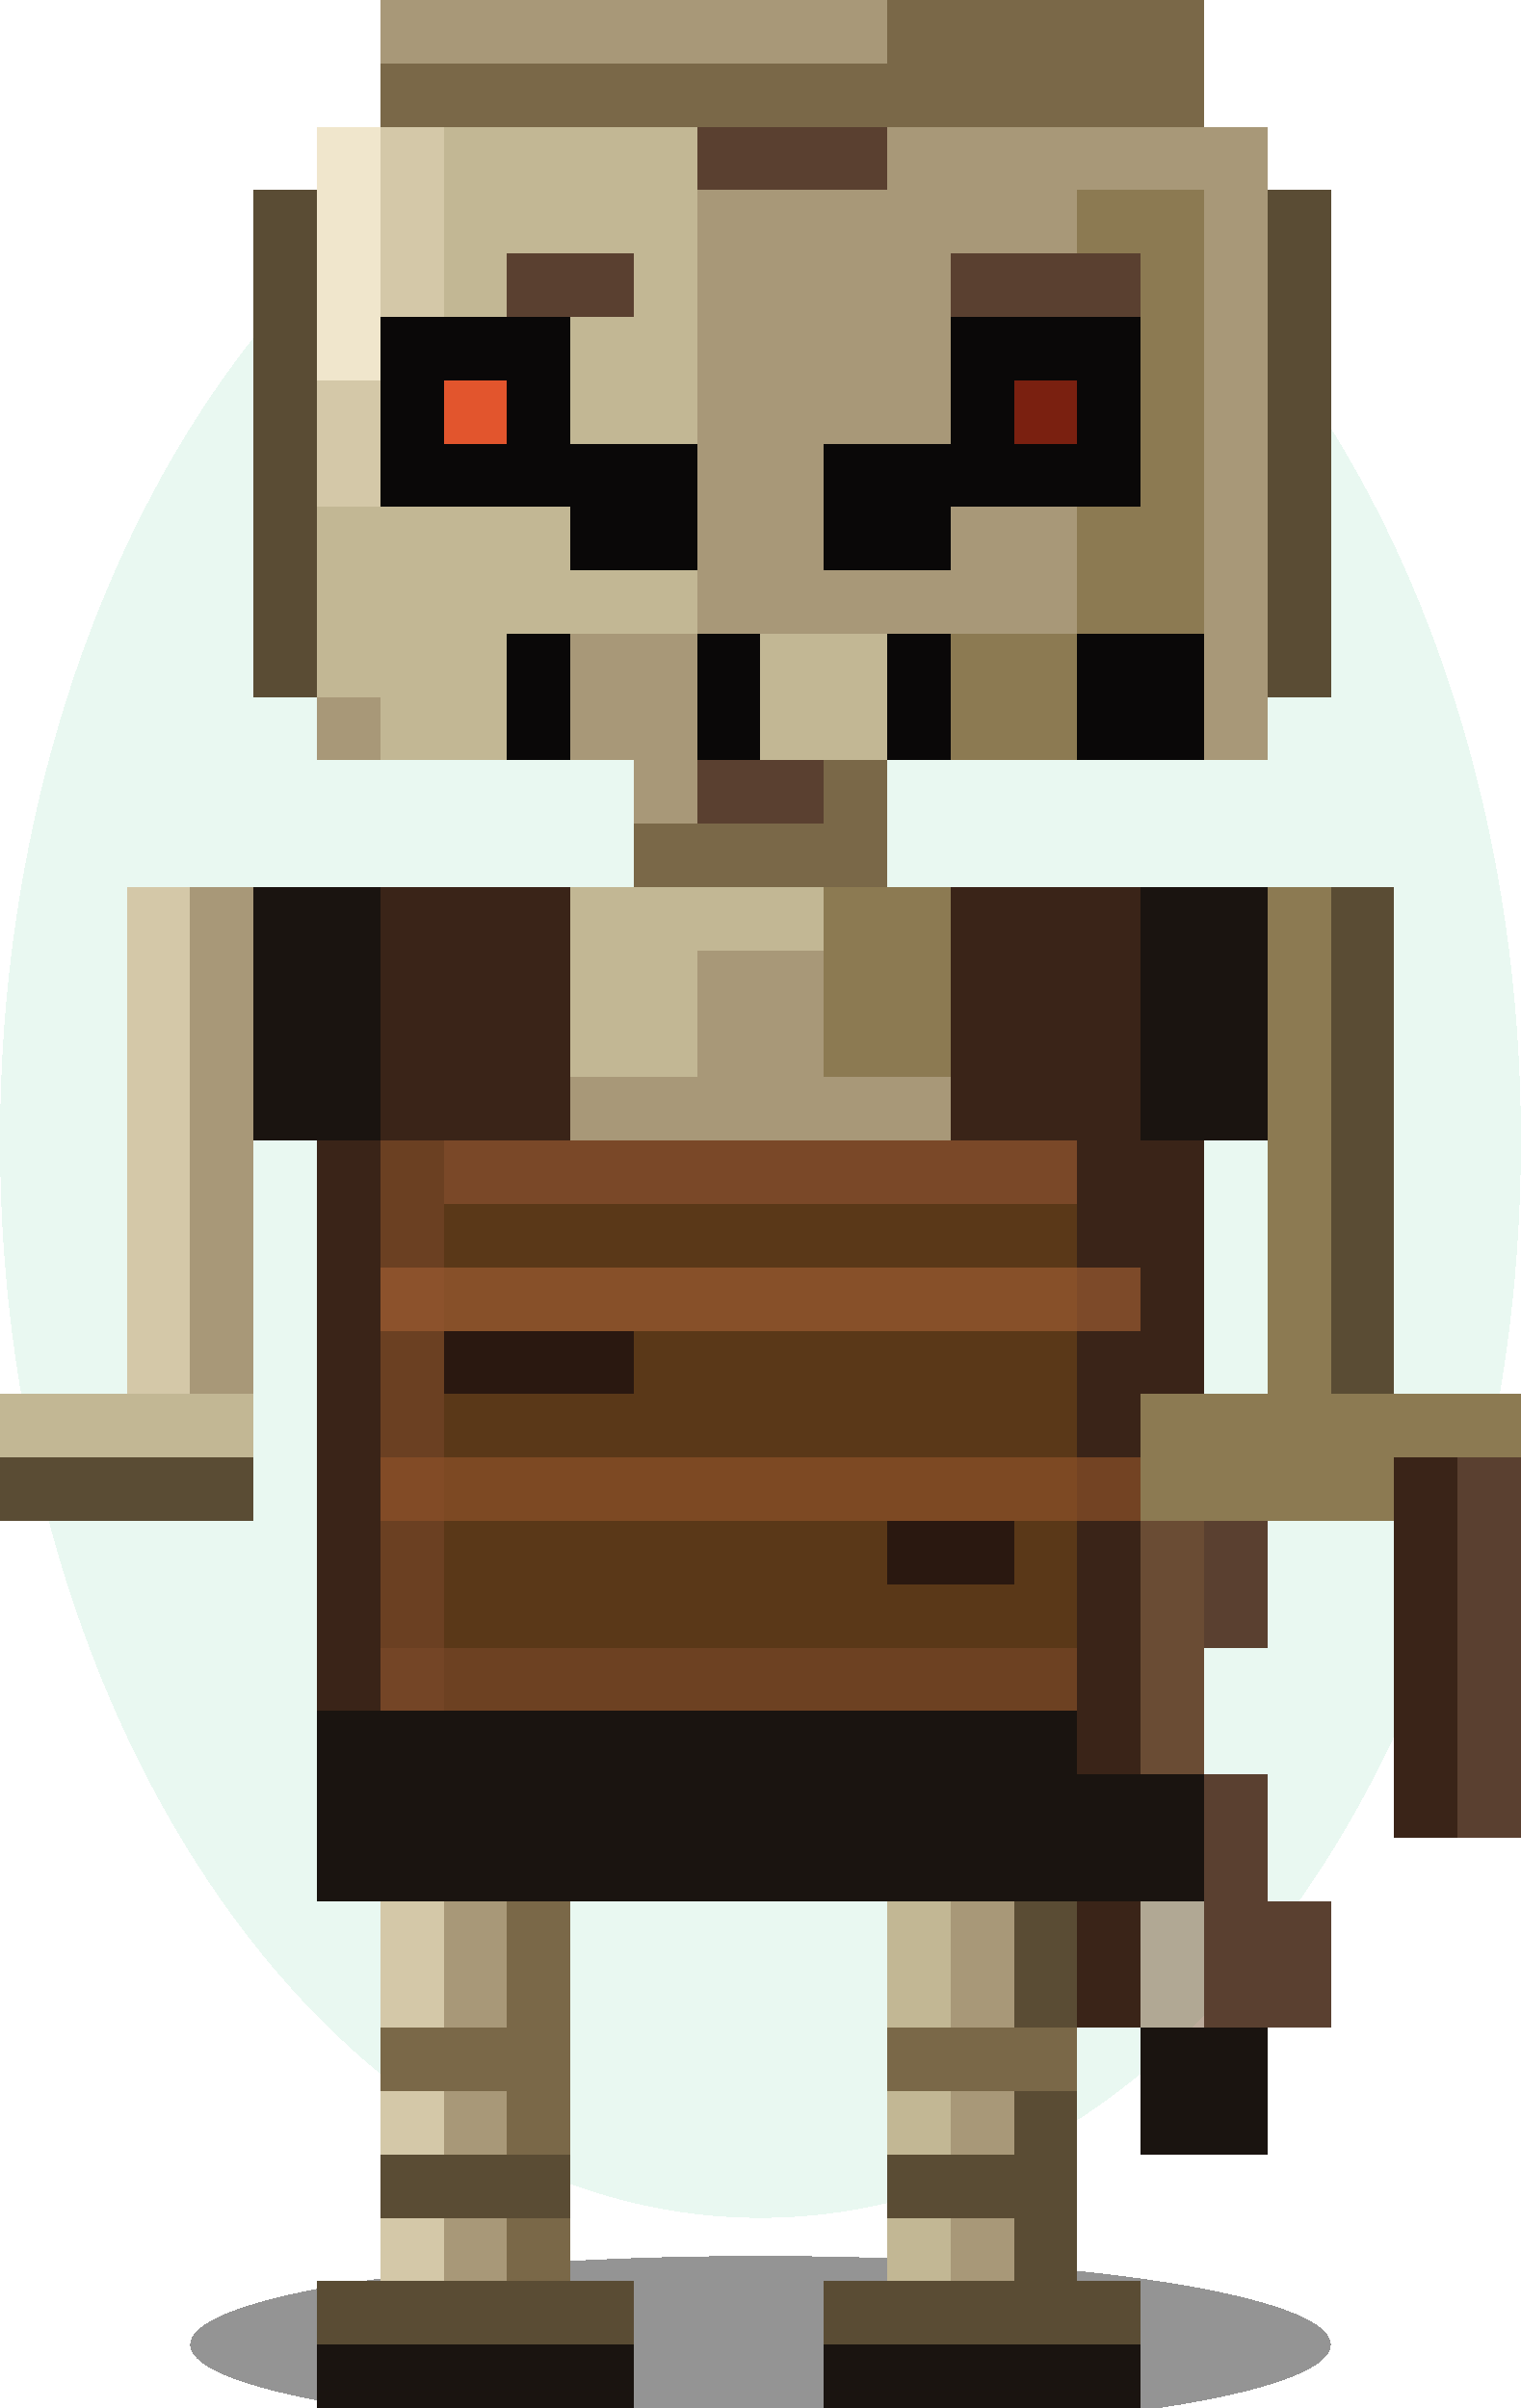
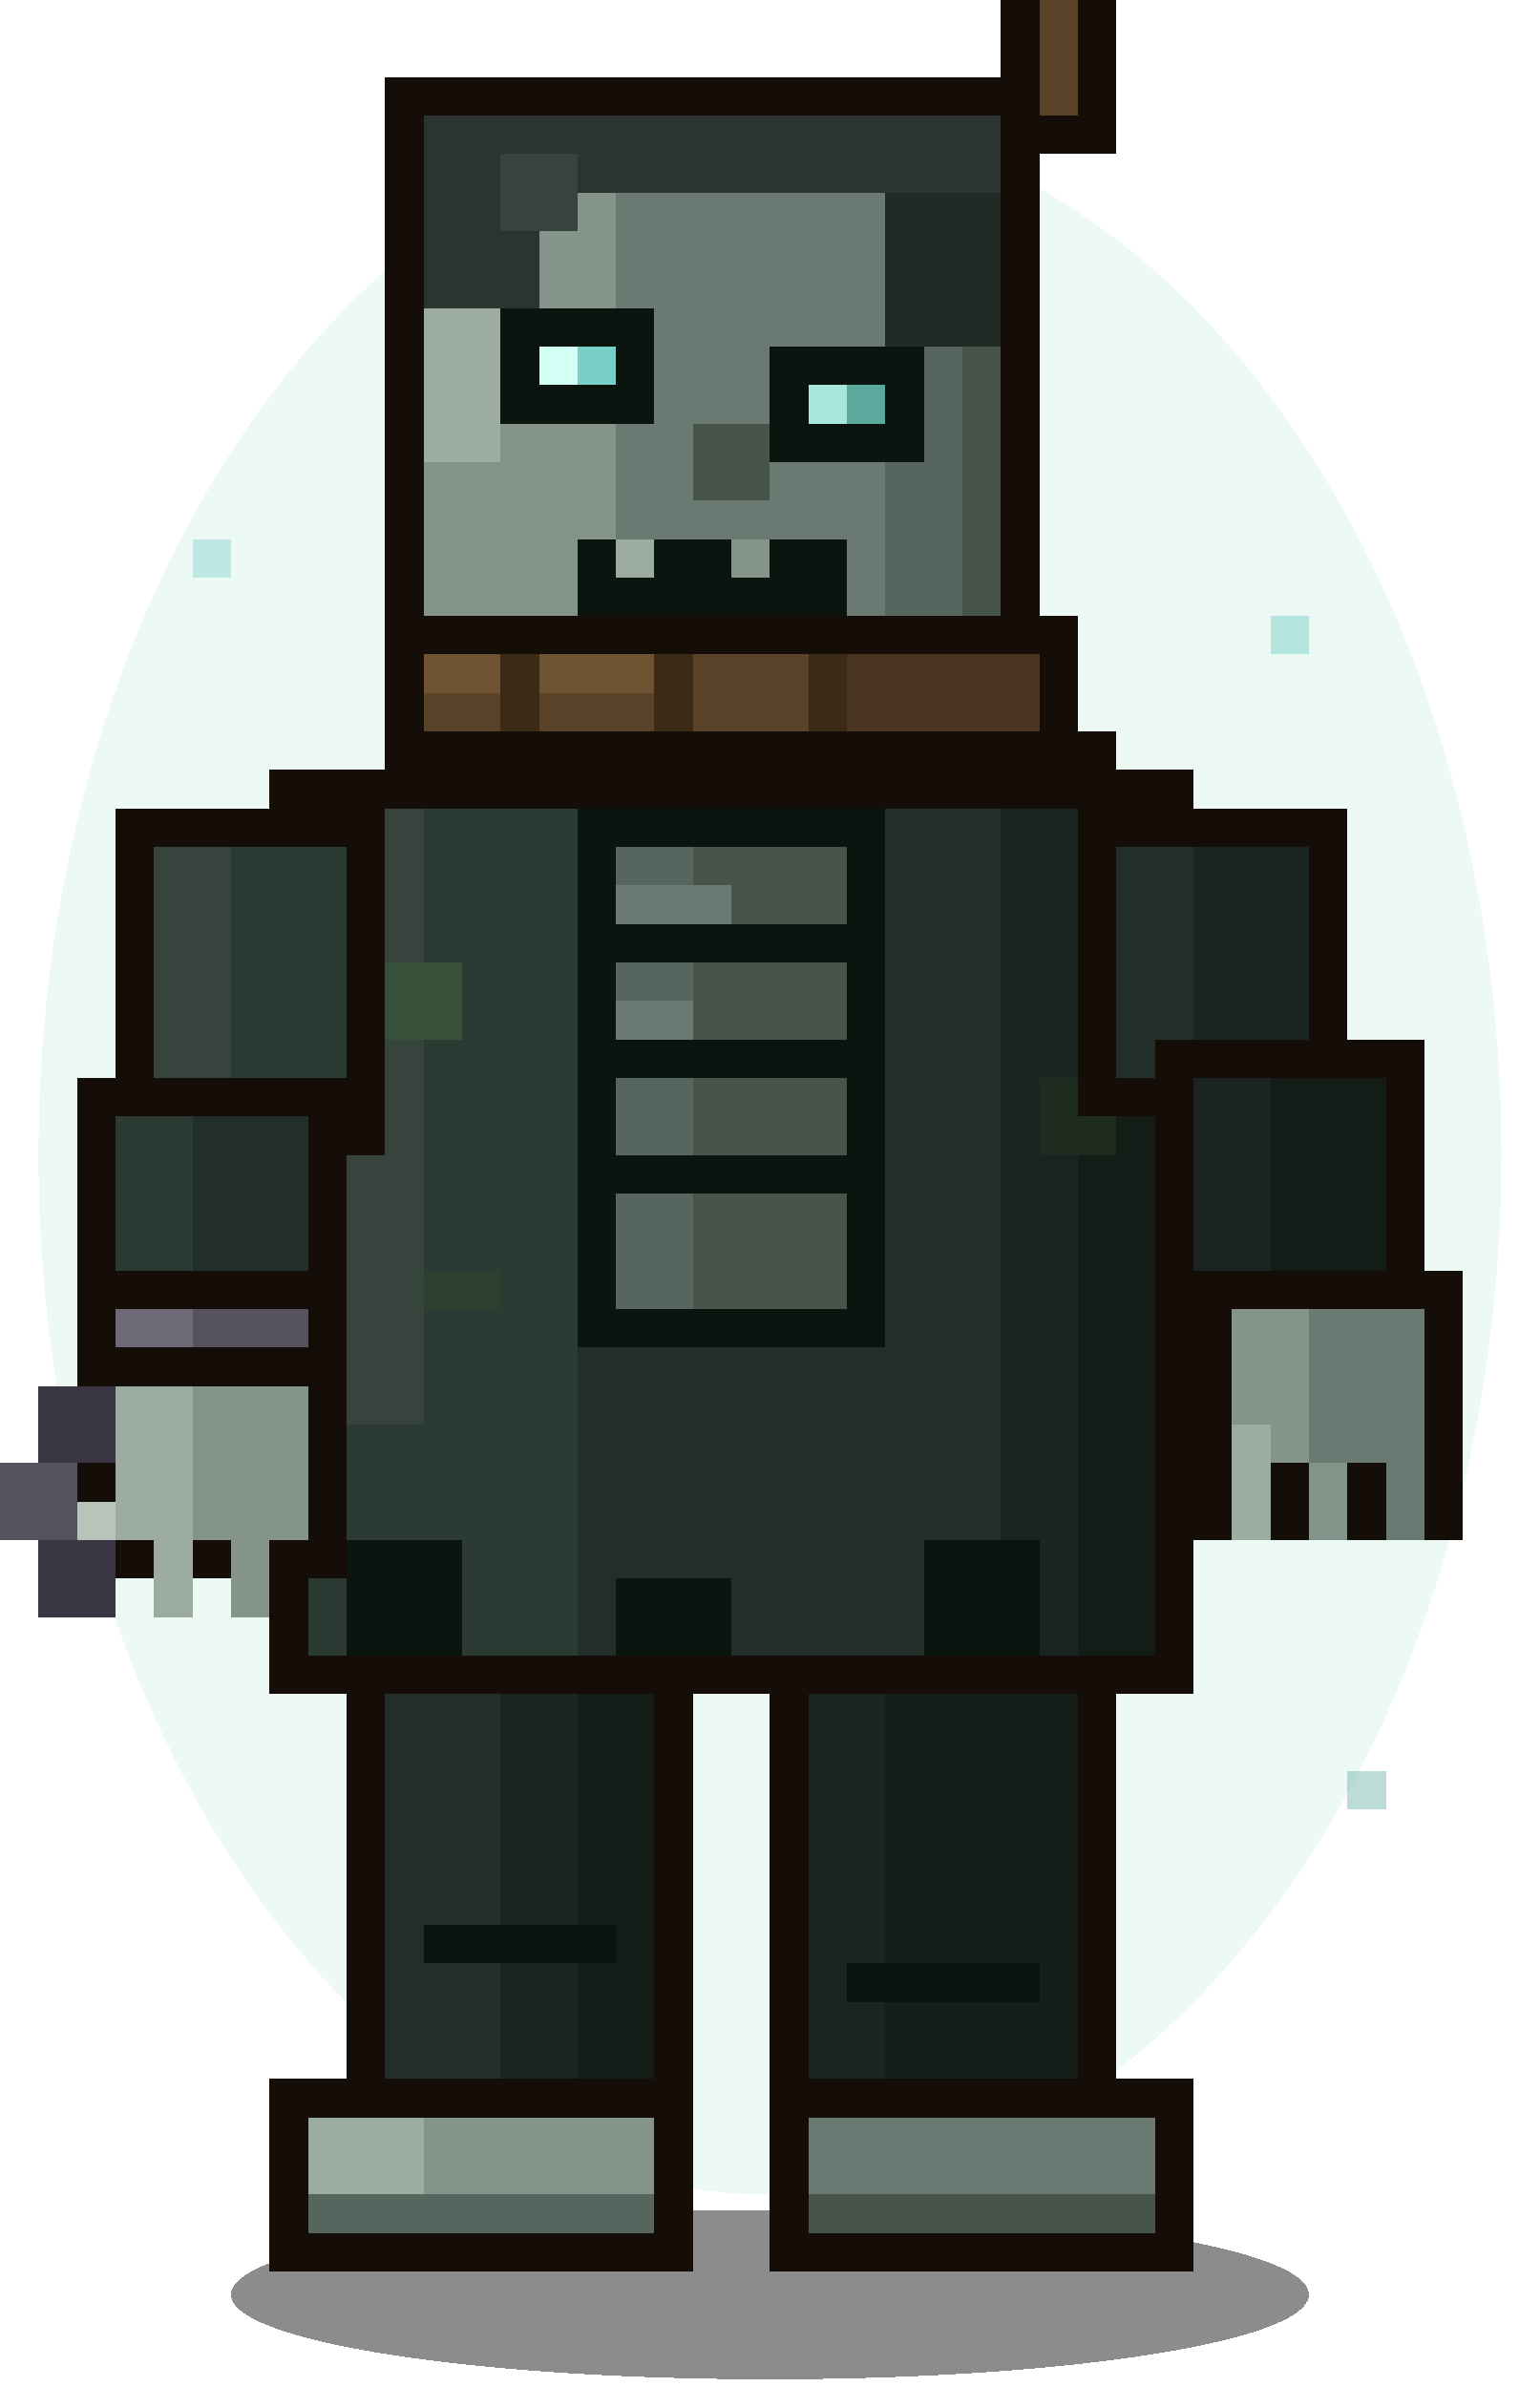
- <svg xmlns="http://www.w3.org/2000/svg" viewBox="0 0 24 38" shape-rendering="crispEdges" preserveAspectRatio="xMidYMax meet" aria-label="Gallows Wight">
-   <ellipse cx="12" cy="18" rx="12" ry="17" fill="#6ad0a0" opacity="0.15" />
-   <ellipse cx="12" cy="37" rx="9" ry="1.4" fill="#000" opacity="0.42" />
-   <rect x="6" y="0" width="13" height="2" fill="#7a6848" />
-   <rect x="6" y="0" width="8" height="1" fill="#a89878" />
-   <rect x="5" y="2" width="15" height="10" fill="#a89878" />
-   <rect x="5" y="2" width="6" height="9" fill="#c2b794" />
-   <rect x="5" y="2" width="2" height="6" fill="#d4c8a8" />
-   <rect x="5" y="2" width="1" height="4" fill="#f0e6cc" />
-   <rect x="4" y="3" width="1" height="8" fill="#5a4c34" />
-   <rect x="20" y="3" width="1" height="8" fill="#5a4c34" />
-   <rect x="17" y="3" width="2" height="8" fill="#8c7a52" />
-   <rect x="11" y="2" width="3" height="1" fill="#5a4030" />
-   <rect x="8" y="4" width="2" height="1" fill="#5a4030" />
-   <rect x="15" y="4" width="3" height="1" fill="#5a4030" />
-   <rect x="6" y="5" width="3" height="3" fill="#0a0808" />
-   <rect x="15" y="5" width="3" height="3" fill="#0a0808" />
-   <rect x="7" y="6" width="1" height="1" fill="#c43020" />
-   <rect x="16" y="6" width="1" height="1" fill="#7a2010" />
-   <rect x="7" y="6" width="1" height="1" fill="#ff7a3a" opacity="0.5" />
-   <rect x="9" y="7" width="2" height="2" fill="#0a0808" />
-   <rect x="13" y="7" width="2" height="2" fill="#0a0808" />
-   <rect x="6" y="10" width="13" height="2" fill="#0a0808" />
-   <rect x="6" y="10" width="2" height="2" fill="#c2b794" />
-   <rect x="9" y="10" width="2" height="2" fill="#a89878" />
-   <rect x="12" y="10" width="2" height="2" fill="#c2b794" />
-   <rect x="15" y="10" width="2" height="2" fill="#8c7a52" />
-   <rect x="10" y="12" width="4" height="2" fill="#7a6848" />
-   <rect x="10" y="12" width="2" height="1" fill="#a89878" />
-   <rect x="11" y="12" width="2" height="1" fill="#5a4030" />
-   <rect x="3" y="14" width="18" height="4" fill="#3a2418" />
-   <rect x="3" y="14" width="3" height="4" fill="#1a1410" />
-   <rect x="18" y="14" width="3" height="4" fill="#1a1410" />
-   <rect x="9" y="14" width="6" height="4" fill="#a89878" />
-   <rect x="9" y="14" width="6" height="1" fill="#c2b794" />
-   <rect x="9" y="14" width="2" height="3" fill="#c2b794" />
-   <rect x="13" y="14" width="2" height="3" fill="#8c7a52" />
-   <rect x="5" y="18" width="14" height="10" fill="#5a3818" />
-   <rect x="5" y="18" width="14" height="1" fill="#7a4828" />
-   <rect x="5" y="18" width="2" height="9" fill="#6b4022" />
-   <rect x="5" y="18" width="1" height="9" fill="#3a2418" />
-   <rect x="17" y="18" width="2" height="9" fill="#3a2418" />
-   <rect x="5" y="27" width="14" height="1" fill="#1a1410" />
-   <rect x="6" y="20" width="12" height="1" fill="#9a5a30" opacity="0.7" />
-   <rect x="6" y="23" width="12" height="1" fill="#8c5028" opacity="0.7" />
-   <rect x="6" y="26" width="12" height="1" fill="#7a4828" opacity="0.6" />
-   <rect x="7" y="21" width="3" height="1" fill="#2a1810" />
-   <rect x="14" y="24" width="2" height="1" fill="#2a1810" />
-   <rect x="2" y="14" width="2" height="9" fill="#a89878" />
-   <rect x="2" y="14" width="1" height="9" fill="#d4c8a8" />
-   <rect x="20" y="14" width="2" height="9" fill="#8c7a52" />
-   <rect x="21" y="14" width="1" height="9" fill="#5a4c34" />
-   <rect x="0" y="22" width="4" height="2" fill="#a89878" />
-   <rect x="0" y="22" width="4" height="1" fill="#c2b794" />
-   <rect x="0" y="23" width="4" height="1" fill="#5a4c34" />
-   <rect x="18" y="22" width="6" height="2" fill="#8c7a52" />
-   <rect x="22" y="23" width="2" height="6" fill="#5a4030" />
-   <rect x="22" y="23" width="1" height="6" fill="#3a2418" />
-   <rect x="18" y="24" width="2" height="2" fill="#5a4030" />
-   <rect x="17" y="26" width="2" height="2" fill="#5a4030" />
-   <rect x="18" y="28" width="2" height="2" fill="#5a4030" />
-   <rect x="19" y="30" width="2" height="2" fill="#5a4030" />
-   <rect x="18" y="32" width="2" height="2" fill="#5a4030" />
-   <rect x="18" y="24" width="1" height="8" fill="#7a5838" opacity="0.5" />
-   <rect x="17" y="26" width="1" height="6" fill="#3a2418" />
-   <rect x="18" y="32" width="2" height="2" fill="#1a1410" />
-   <rect x="5" y="28" width="14" height="2" fill="#1a1410" />
-   <rect x="6" y="30" width="3" height="6" fill="#a89878" />
-   <rect x="14" y="30" width="3" height="6" fill="#a89878" />
-   <rect x="6" y="30" width="1" height="6" fill="#d4c8a8" />
-   <rect x="14" y="30" width="1" height="6" fill="#c2b794" />
-   <rect x="8" y="30" width="1" height="6" fill="#7a6848" />
-   <rect x="16" y="30" width="1" height="6" fill="#5a4c34" />
-   <rect x="6" y="32" width="3" height="1" fill="#7a6848" />
-   <rect x="14" y="32" width="3" height="1" fill="#7a6848" />
-   <rect x="6" y="34" width="3" height="1" fill="#5a4c34" />
-   <rect x="14" y="34" width="3" height="1" fill="#5a4c34" />
-   <rect x="5" y="36" width="5" height="2" fill="#1a1410" />
-   <rect x="13" y="36" width="5" height="2" fill="#1a1410" />
-   <rect x="5" y="36" width="5" height="1" fill="#5a4c34" />
-   <rect x="13" y="36" width="5" height="1" fill="#5a4c34" />
+ <svg xmlns="http://www.w3.org/2000/svg" viewBox="0 0 40 62" shape-rendering="crispEdges" preserveAspectRatio="xMidYMax meet" aria-label="Gallows Wight">
+   <ellipse cx="20" cy="30" rx="19" ry="27" fill="#6ad0a0" opacity="0.12" />
+   <ellipse cx="20" cy="59.6" rx="14" ry="2.2" fill="#000" opacity="0.45" />
+   <rect x="26" y="0" width="3" height="4" fill="#150d08" />
+   <rect x="27" y="0" width="1" height="3" fill="#5a4228" />
+   <rect x="10" y="2" width="17" height="15" fill="#150d08" />
+   <rect x="11" y="3" width="15" height="13" fill="#6a7a72" />
+   <rect x="11" y="3" width="5" height="13" fill="#84948a" />
+   <rect x="11" y="3" width="2" height="9" fill="#9caca0" />
+   <rect x="23" y="3" width="3" height="13" fill="#56665e" />
+   <rect x="25" y="3" width="1" height="13" fill="#46544c" />
+   <rect x="11" y="3" width="15" height="2" fill="#2a3430" />
+   <rect x="11" y="5" width="3" height="3" fill="#2a3430" />
+   <rect x="23" y="5" width="3" height="4" fill="#222a26" />
+   <rect x="13" y="4" width="2" height="2" fill="#37433d" />
+   <rect x="13" y="8" width="4" height="3" fill="#0c1410" />
+   <rect x="20" y="9" width="4" height="3" fill="#0c1410" />
+   <rect x="14" y="9" width="2" height="1" fill="#7ad0c8" />
+   <rect x="21" y="10" width="2" height="1" fill="#5aa89e" />
+   <rect x="14" y="9" width="1" height="1" fill="#d4fff4" />
+   <rect x="21" y="10" width="1" height="1" fill="#a8e8dc" />
+   <rect x="18" y="11" width="2" height="2" fill="#46544c" />
+   <rect x="15" y="14" width="7" height="2" fill="#0c1410" />
+   <rect x="16" y="14" width="1" height="1" fill="#9caca0" />
+   <rect x="19" y="14" width="1" height="1" fill="#84948a" />
+   <rect x="10" y="16" width="18" height="4" fill="#150d08" />
+   <rect x="11" y="17" width="16" height="2" fill="#5a4228" />
+   <rect x="11" y="17" width="6" height="1" fill="#6e5232" />
+   <rect x="22" y="17" width="5" height="2" fill="#4a3620" />
+   <rect x="13" y="17" width="1" height="2" fill="#3a2a16" />
+   <rect x="17" y="17" width="1" height="2" fill="#3a2a16" />
+   <rect x="21" y="17" width="1" height="2" fill="#3a2a16" />
+   <rect x="24" y="19" width="5" height="4" fill="#150d08" />
+   <rect x="25" y="20" width="3" height="2" fill="#5a4228" />
+   <rect x="25" y="23" width="3" height="9" fill="#150d08" />
+   <rect x="26" y="24" width="1" height="8" fill="#5a4228" />
+   <rect x="27" y="24" width="1" height="6" fill="#3a2a16" />
+   <rect x="25" y="32" width="1" height="3" fill="#4a3620" />
+   <rect x="27" y="32" width="1" height="2" fill="#4a3620" />
+   <rect x="26" y="33" width="1" height="3" fill="#3a2a16" />
+   <rect x="7" y="20" width="24" height="24" fill="#150d08" />
+   <rect x="8" y="21" width="22" height="22" fill="#222e2a" />
+   <rect x="8" y="21" width="7" height="22" fill="#2c3a34" />
+   <rect x="8" y="21" width="3" height="16" fill="#37433d" />
+   <rect x="26" y="21" width="4" height="22" fill="#1a2420" />
+   <rect x="28" y="21" width="2" height="22" fill="#141c18" />
+   <rect x="15" y="21" width="8" height="14" fill="#0c1410" />
+   <rect x="16" y="22" width="6" height="12" fill="#46544c" />
+   <rect x="16" y="22" width="2" height="12" fill="#56665e" />
+   <rect x="16" y="24" width="6" height="1" fill="#0c1410" />
+   <rect x="16" y="27" width="6" height="1" fill="#0c1410" />
+   <rect x="16" y="30" width="6" height="1" fill="#0c1410" />
+   <rect x="16" y="23" width="3" height="1" fill="#6a7a72" />
+   <rect x="16" y="26" width="2" height="1" fill="#6a7a72" />
+   <rect x="10" y="25" width="2" height="2" fill="#37503a" />
+   <rect x="11" y="33" width="2" height="1" fill="#2c4030" />
+   <rect x="27" y="28" width="2" height="2" fill="#1e2c20" />
+   <rect x="9" y="40" width="3" height="3" fill="#0c1410" />
+   <rect x="16" y="41" width="3" height="2" fill="#0c1410" />
+   <rect x="24" y="40" width="3" height="3" fill="#0c1410" />
+   <rect x="3" y="21" width="7" height="9" fill="#150d08" />
+   <rect x="4" y="22" width="5" height="7" fill="#2c3a34" />
+   <rect x="4" y="22" width="2" height="7" fill="#37433d" />
+   <rect x="2" y="28" width="7" height="9" fill="#150d08" />
+   <rect x="3" y="29" width="5" height="7" fill="#222e2a" />
+   <rect x="3" y="29" width="2" height="7" fill="#2c3a34" />
+   <rect x="2" y="35" width="7" height="6" fill="#150d08" />
+   <rect x="3" y="36" width="5" height="4" fill="#84948a" />
+   <rect x="3" y="36" width="2" height="4" fill="#9caca0" />
+   <rect x="2" y="39" width="1" height="3" fill="#b8c4ba" />
+   <rect x="4" y="40" width="1" height="2" fill="#9caca0" />
+   <rect x="6" y="40" width="1" height="2" fill="#84948a" />
+   <rect x="2" y="33" width="7" height="3" fill="#150d08" />
+   <rect x="3" y="34" width="5" height="1" fill="#56525e" />
+   <rect x="3" y="34" width="2" height="1" fill="#6e6a78" />
+   <rect x="1" y="36" width="2" height="2" fill="#3a3644" />
+   <rect x="0" y="38" width="2" height="2" fill="#56525e" />
+   <rect x="1" y="40" width="2" height="2" fill="#3a3644" />
+   <rect x="28" y="21" width="7" height="8" fill="#150d08" />
+   <rect x="29" y="22" width="5" height="6" fill="#1a2420" />
+   <rect x="29" y="22" width="2" height="6" fill="#222e2a" />
+   <rect x="30" y="27" width="7" height="8" fill="#150d08" />
+   <rect x="31" y="28" width="5" height="6" fill="#141c18" />
+   <rect x="31" y="28" width="2" height="6" fill="#1a2420" />
+   <rect x="31" y="33" width="7" height="7" fill="#150d08" />
+   <rect x="32" y="34" width="5" height="4" fill="#6a7a72" />
+   <rect x="32" y="34" width="2" height="4" fill="#84948a" />
+   <rect x="32" y="37" width="1" height="3" fill="#9caca0" />
+   <rect x="34" y="38" width="1" height="2" fill="#84948a" />
+   <rect x="36" y="37" width="1" height="3" fill="#6a7a72" />
+   <rect x="9" y="43" width="9" height="11" fill="#150d08" />
+   <rect x="10" y="44" width="7" height="10" fill="#1a2420" />
+   <rect x="10" y="44" width="3" height="10" fill="#222e2a" />
+   <rect x="15" y="44" width="2" height="10" fill="#141c18" />
+   <rect x="20" y="43" width="9" height="11" fill="#150d08" />
+   <rect x="21" y="44" width="7" height="10" fill="#161e1a" />
+   <rect x="21" y="44" width="2" height="10" fill="#1a2420" />
+   <rect x="11" y="50" width="5" height="1" fill="#0c1410" />
+   <rect x="22" y="51" width="5" height="1" fill="#0c1410" />
+   <rect x="7" y="54" width="11" height="5" fill="#150d08" />
+   <rect x="8" y="55" width="9" height="3" fill="#84948a" />
+   <rect x="8" y="55" width="3" height="3" fill="#9caca0" />
+   <rect x="8" y="57" width="9" height="1" fill="#56665e" />
+   <rect x="20" y="54" width="11" height="5" fill="#150d08" />
+   <rect x="21" y="55" width="9" height="3" fill="#6a7a72" />
+   <rect x="21" y="57" width="9" height="1" fill="#46544c" />
+   <rect x="33" y="16" width="1" height="1" fill="#7ad0c8" opacity="0.5" />
+   <rect x="5" y="14" width="1" height="1" fill="#7ad0c8" opacity="0.4" />
+   <rect x="35" y="46" width="1" height="1" fill="#5aa89e" opacity="0.4" />
</svg>
